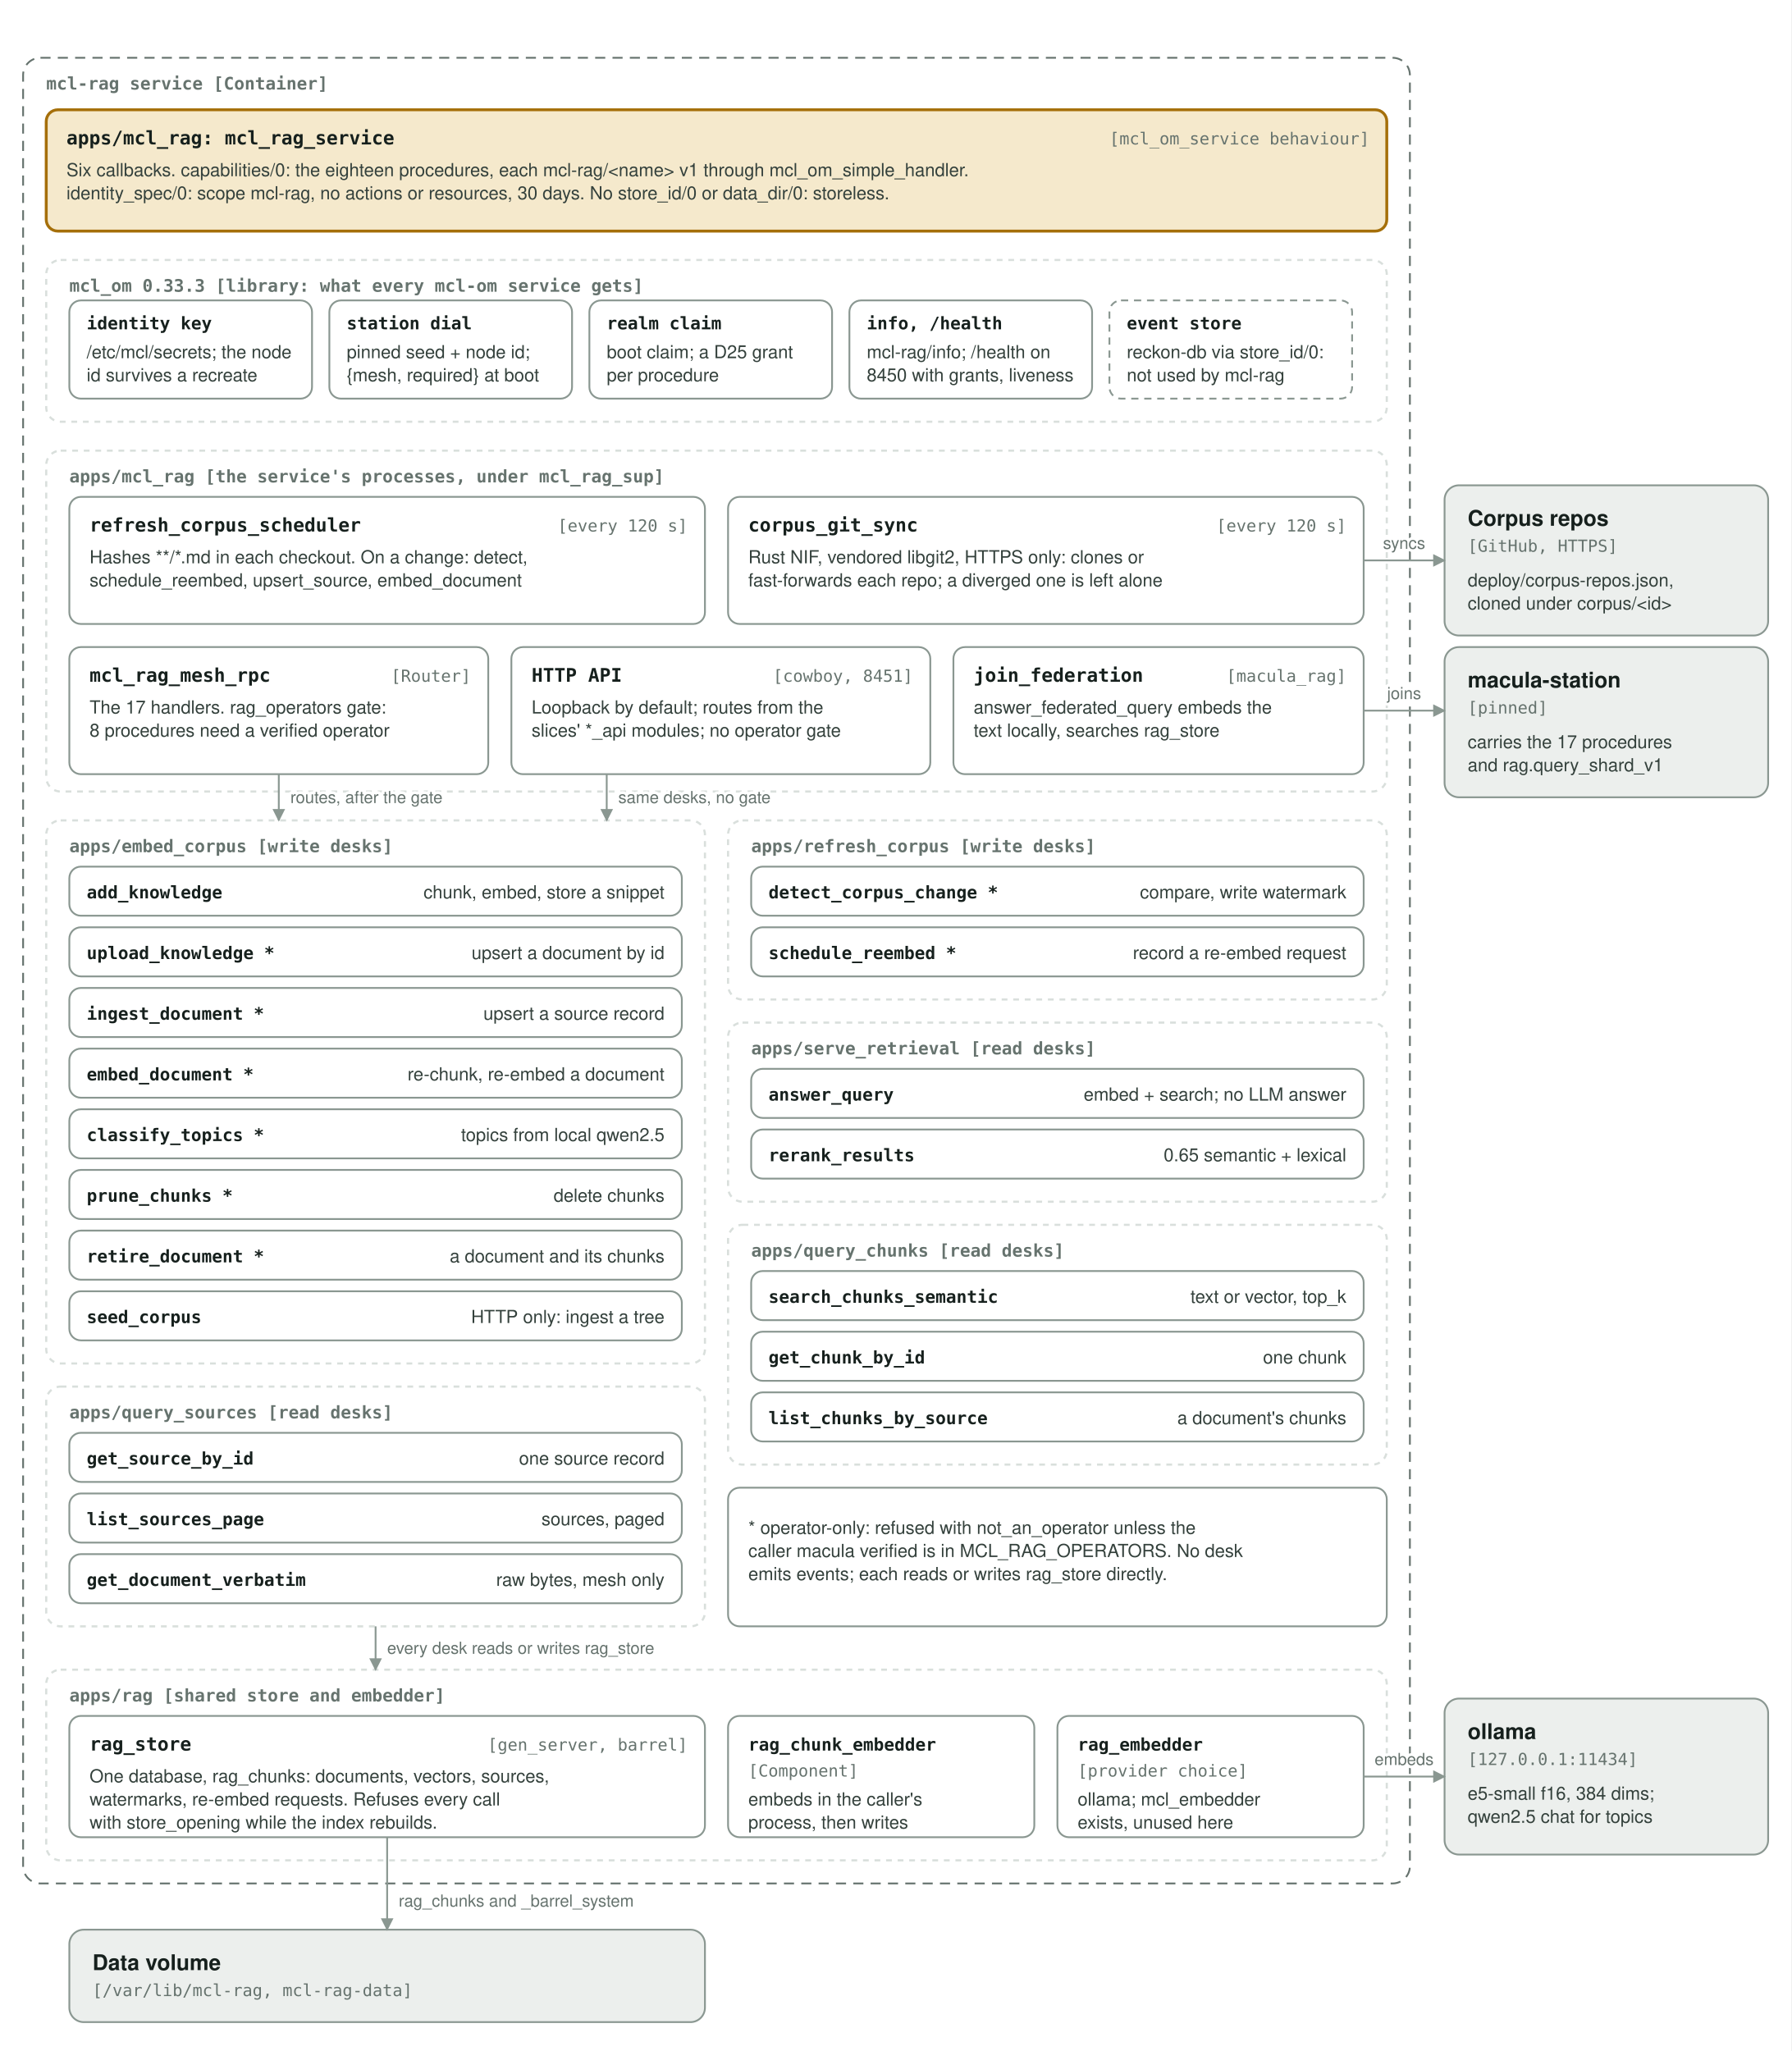
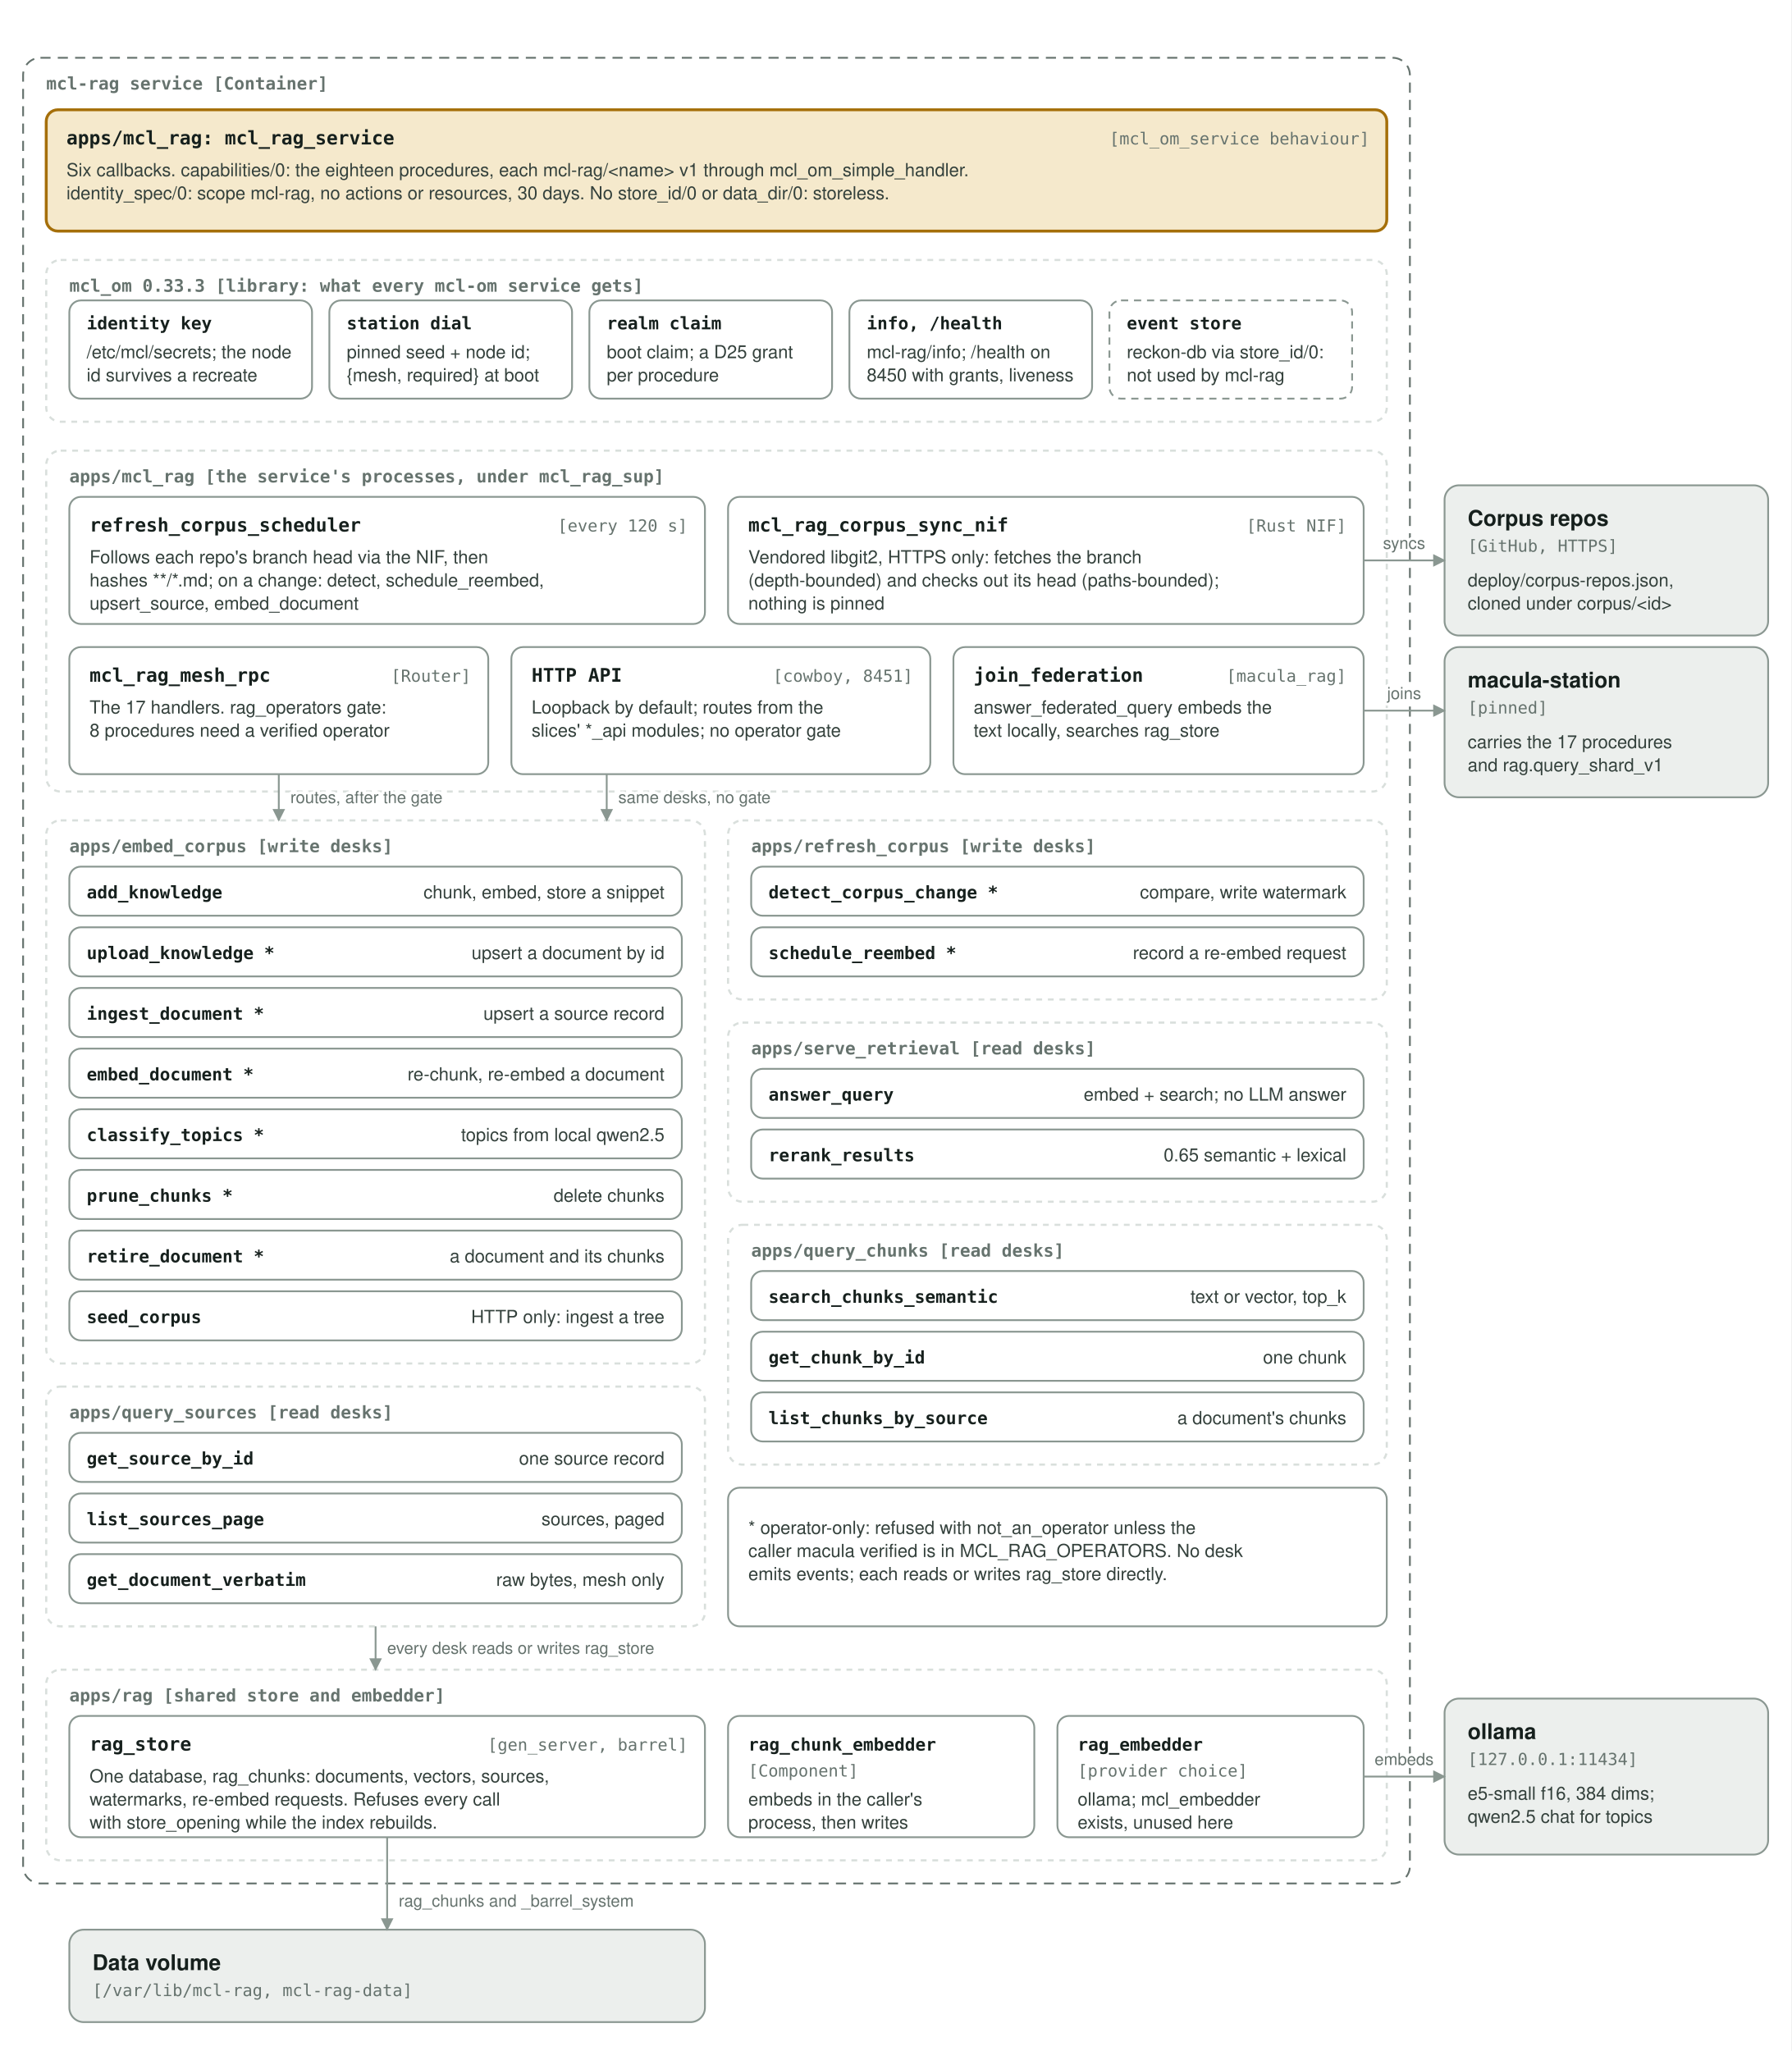
<svg xmlns="http://www.w3.org/2000/svg" viewBox="0 0 1240 1420" role="img" aria-label="mcl-rag components">
  <style>
.t-name { font-family: "Atkinson Hyperlegible", "Segoe UI", system-ui, -apple-system, Helvetica, Arial, sans-serif; font-size: 15px; font-weight: 700; }
.t-desc { font-family: "Atkinson Hyperlegible", "Segoe UI", system-ui, -apple-system, Helvetica, Arial, sans-serif; font-size: 12.5px; }
.t-rel { font-family: "Atkinson Hyperlegible", "Segoe UI", system-ui, -apple-system, Helvetica, Arial, sans-serif; font-size: 11.5px; paint-order: stroke; stroke-width: 4px; stroke-linejoin: round; }
.t-code { font-family: "JetBrains Mono", ui-monospace, Menlo, Consolas, monospace; font-size: 13px; font-weight: 600; }
.t-small { font-size: 12px; }
.t-type { font-family: "JetBrains Mono", ui-monospace, Menlo, Consolas, monospace; font-size: 11.5px; }
.t-bound { font-family: "JetBrains Mono", ui-monospace, Menlo, Consolas, monospace; font-size: 12px; font-weight: 600; }
.edge { fill: none; stroke-width: 1.25; }
.edge-later { fill: none; stroke-width: 1.25; stroke-dasharray: 5 4; }
.bg { fill: #FFFFFF; }
.b-sys { fill: #F5E9CC; stroke: #A56F0A; stroke-width: 2; }
.b-ext { fill: #ECEFED; stroke: #8A9791; stroke-width: 1.25; }
.b-per { fill: #E3EBF2; stroke: #3B5B7A; stroke-width: 1.25; }
.b-cmp { fill: #FFFFFF; stroke: #8A9791; stroke-width: 1.25; }
.b-later { fill: none; stroke: #8A9791; stroke-width: 1.25; stroke-dasharray: 5 4; }
.bound { fill: none; stroke: #66736E; stroke-width: 1.25; stroke-dasharray: 7 5; }
.bound-in { fill: none; stroke: #D9DFDC; stroke-width: 1.5; stroke-dasharray: 4 4; }
.head { fill: #3B5B7A; }
.t-name { fill: #16201D; }
.t-code { fill: #16201D; }
.t-type { fill: #66736E; }
.t-desc { fill: #34413C; }
.t-bound { fill: #66736E; }
.t-rel { fill: #66736E; stroke: #FFFFFF; }
.edge, .edge-later { stroke: #8A9791; }
.arrowhead { fill: #8A9791; }
@media (prefers-color-scheme: dark) {
.bg { fill: #171F1C; }
.b-sys { fill: #3A2E13; stroke: #E3AA3C; stroke-width: 2; }
.b-ext { fill: #1C2421; stroke: #7D8B85; stroke-width: 1.25; }
.b-per { fill: #1D2A36; stroke: #8EB4D8; stroke-width: 1.25; }
.b-cmp { fill: #171F1C; stroke: #7D8B85; stroke-width: 1.25; }
.b-later { fill: none; stroke: #7D8B85; stroke-width: 1.25; stroke-dasharray: 5 4; }
.bound { fill: none; stroke: #93A09A; stroke-width: 1.25; stroke-dasharray: 7 5; }
.bound-in { fill: none; stroke: #2A3431; stroke-width: 1.5; stroke-dasharray: 4 4; }
.head { fill: #8EB4D8; }
.t-name { fill: #E6ECE9; }
.t-code { fill: #E6ECE9; }
.t-type { fill: #93A09A; }
.t-desc { fill: #C3CDC8; }
.t-bound { fill: #93A09A; }
.t-rel { fill: #93A09A; stroke: #171F1C; }
.edge, .edge-later { stroke: #7D8B85; }
.arrowhead { fill: #7D8B85; }
}
</style>
  <defs>
    <marker id="a" viewBox="0 0 10 10" refX="9" refY="5" markerWidth="7" markerHeight="7" orient="auto-start-reverse">
      <path class="arrowhead" d="M0 0L10 5L0 10z" />
    </marker>
  </defs>
  <rect class="bg" x="0" y="0" width="1240" height="1420" />
  <rect class="bound" x="16" y="40" width="960" height="1264" rx="12" />
  <text class="t-bound" x="32" y="62">mcl-rag service [Container]</text>
  <rect class="b-sys" x="32" y="76" width="928" height="84" rx="8" />
  <text class="t-code" x="46" y="100">apps/mcl_rag: mcl_rag_service</text>
  <text class="t-type" x="948" y="100" text-anchor="end">[mcl_om_service behaviour]</text>
  <text class="t-desc" x="46" y="122">Six callbacks. capabilities/0: the eighteen procedures, each mcl-rag/&lt;name&gt; v1 through mcl_om_simple_handler.</text>
  <text class="t-desc" x="46" y="138">identity_spec/0: scope mcl-rag, no actions or resources, 30 days. No store_id/0 or data_dir/0: storeless.</text>
  <rect class="bound-in" x="32" y="180" width="928" height="112" rx="10" />
  <text class="t-bound" x="48" y="202">mcl_om 0.33.3 [library: what every mcl-om service gets]</text>
  <rect class="b-cmp" x="48" y="208" width="168" height="68" rx="8" />
  <text class="t-code t-small" x="60" y="228">identity key</text>
  <text class="t-desc" x="60" y="248">/etc/mcl/secrets; the node</text>
  <text class="t-desc" x="60" y="264">id survives a recreate</text>
  <rect class="b-cmp" x="228" y="208" width="168" height="68" rx="8" />
  <text class="t-code t-small" x="240" y="228">station dial</text>
  <text class="t-desc" x="240" y="248">pinned seed + node id;</text>
  <text class="t-desc" x="240" y="264">{mesh, required} at boot</text>
  <rect class="b-cmp" x="408" y="208" width="168" height="68" rx="8" />
  <text class="t-code t-small" x="420" y="228">realm claim</text>
  <text class="t-desc" x="420" y="248">boot claim; a D25 grant</text>
  <text class="t-desc" x="420" y="264">per procedure</text>
  <rect class="b-cmp" x="588" y="208" width="168" height="68" rx="8" />
  <text class="t-code t-small" x="600" y="228">info, /health</text>
  <text class="t-desc" x="600" y="248">mcl-rag/info; /health on</text>
  <text class="t-desc" x="600" y="264">8450 with grants, liveness</text>
  <rect class="b-later" x="768" y="208" width="168" height="68" rx="8" />
  <text class="t-code t-small" x="780" y="228">event store</text>
  <text class="t-desc" x="780" y="248">reckon-db via store_id/0:</text>
  <text class="t-desc" x="780" y="264">not used by mcl-rag</text>
  <rect class="bound-in" x="32" y="312" width="928" height="236" rx="10" />
  <text class="t-bound" x="48" y="334">apps/mcl_rag [the service's processes, under mcl_rag_sup]</text>
  <rect class="b-cmp" x="48" y="344" width="440" height="88" rx="8" />
  <text class="t-code" x="62" y="368">refresh_corpus_scheduler</text>
  <text class="t-type" x="476" y="368" text-anchor="end">[every 120 s]</text>
-   <text class="t-desc" x="62" y="390">Hashes **/*.md in each checkout. On a change: detect,</text>
-   <text class="t-desc" x="62" y="406">schedule_reembed, upsert_source, embed_document</text>
+   <text class="t-desc" x="62" y="390">Follows each repo's branch head via the NIF, then</text>
+   <text class="t-desc" x="62" y="406">hashes **/*.md; on a change: detect, schedule_reembed,</text>
+   <text class="t-desc" x="62" y="422">upsert_source, embed_document</text>
  <rect class="b-cmp" x="504" y="344" width="440" height="88" rx="8" />
-   <text class="t-code" x="518" y="368">corpus_git_sync</text>
-   <text class="t-type" x="932" y="368" text-anchor="end">[every 120 s]</text>
-   <text class="t-desc" x="518" y="390">Rust NIF, vendored libgit2, HTTPS only: clones or</text>
-   <text class="t-desc" x="518" y="406">fast-forwards each repo; a diverged one is left alone</text>
+   <text class="t-code" x="518" y="368">mcl_rag_corpus_sync_nif</text>
+   <text class="t-type" x="932" y="368" text-anchor="end">[Rust NIF]</text>
+   <text class="t-desc" x="518" y="390">Vendored libgit2, HTTPS only: fetches the branch</text>
+   <text class="t-desc" x="518" y="406">(depth-bounded) and checks out its head (paths-bounded);</text>
+   <text class="t-desc" x="518" y="422">nothing is pinned</text>
  <rect class="b-cmp" x="48" y="448" width="290" height="88" rx="8" />
  <text class="t-code" x="62" y="472">mcl_rag_mesh_rpc</text>
  <text class="t-type" x="326" y="472" text-anchor="end">[Router]</text>
  <text class="t-desc" x="62" y="494">The 17 handlers. rag_operators gate:</text>
  <text class="t-desc" x="62" y="510">8 procedures need a verified operator</text>
  <rect class="b-cmp" x="354" y="448" width="290" height="88" rx="8" />
  <text class="t-code" x="368" y="472">HTTP API</text>
  <text class="t-type" x="632" y="472" text-anchor="end">[cowboy, 8451]</text>
  <text class="t-desc" x="368" y="494">Loopback by default; routes from the</text>
  <text class="t-desc" x="368" y="510">slices' *_api modules; no operator gate</text>
  <rect class="b-cmp" x="660" y="448" width="284" height="88" rx="8" />
  <text class="t-code" x="674" y="472">join_federation</text>
  <text class="t-type" x="932" y="472" text-anchor="end">[macula_rag]</text>
  <text class="t-desc" x="674" y="494">answer_federated_query embeds the</text>
  <text class="t-desc" x="674" y="510">text locally, searches rag_store</text>
  <rect class="bound-in" x="32" y="568" width="456" height="376" rx="10" />
  <text class="t-bound" x="48" y="590">apps/embed_corpus [write desks]</text>
  <rect class="b-cmp" x="48" y="600" width="424" height="34" rx="8" />
  <text class="t-code t-small" x="60" y="622">add_knowledge</text>
  <text class="t-desc" x="460" y="622" text-anchor="end">chunk, embed, store a snippet</text>
  <rect class="b-cmp" x="48" y="642" width="424" height="34" rx="8" />
  <text class="t-code t-small" x="60" y="664">upload_knowledge *</text>
  <text class="t-desc" x="460" y="664" text-anchor="end">upsert a document by id</text>
  <rect class="b-cmp" x="48" y="684" width="424" height="34" rx="8" />
  <text class="t-code t-small" x="60" y="706">ingest_document *</text>
  <text class="t-desc" x="460" y="706" text-anchor="end">upsert a source record</text>
  <rect class="b-cmp" x="48" y="726" width="424" height="34" rx="8" />
  <text class="t-code t-small" x="60" y="748">embed_document *</text>
  <text class="t-desc" x="460" y="748" text-anchor="end">re-chunk, re-embed a document</text>
  <rect class="b-cmp" x="48" y="768" width="424" height="34" rx="8" />
  <text class="t-code t-small" x="60" y="790">classify_topics *</text>
  <text class="t-desc" x="460" y="790" text-anchor="end">topics from local qwen2.5</text>
  <rect class="b-cmp" x="48" y="810" width="424" height="34" rx="8" />
  <text class="t-code t-small" x="60" y="832">prune_chunks *</text>
  <text class="t-desc" x="460" y="832" text-anchor="end">delete chunks</text>
  <rect class="b-cmp" x="48" y="852" width="424" height="34" rx="8" />
  <text class="t-code t-small" x="60" y="874">retire_document *</text>
  <text class="t-desc" x="460" y="874" text-anchor="end">a document and its chunks</text>
  <rect class="b-cmp" x="48" y="894" width="424" height="34" rx="8" />
  <text class="t-code t-small" x="60" y="916">seed_corpus</text>
  <text class="t-desc" x="460" y="916" text-anchor="end">HTTP only: ingest a tree</text>
  <rect class="bound-in" x="32" y="960" width="456" height="166" rx="10" />
  <text class="t-bound" x="48" y="982">apps/query_sources [read desks]</text>
  <rect class="b-cmp" x="48" y="992" width="424" height="34" rx="8" />
  <text class="t-code t-small" x="60" y="1014">get_source_by_id</text>
  <text class="t-desc" x="460" y="1014" text-anchor="end">one source record</text>
  <rect class="b-cmp" x="48" y="1034" width="424" height="34" rx="8" />
  <text class="t-code t-small" x="60" y="1056">list_sources_page</text>
  <text class="t-desc" x="460" y="1056" text-anchor="end">sources, paged</text>
  <rect class="b-cmp" x="48" y="1076" width="424" height="34" rx="8" />
  <text class="t-code t-small" x="60" y="1098">get_document_verbatim</text>
  <text class="t-desc" x="460" y="1098" text-anchor="end">raw bytes, mesh only</text>
  <rect class="bound-in" x="504" y="568" width="456" height="124" rx="10" />
  <text class="t-bound" x="520" y="590">apps/refresh_corpus [write desks]</text>
  <rect class="b-cmp" x="520" y="600" width="424" height="34" rx="8" />
  <text class="t-code t-small" x="532" y="622">detect_corpus_change *</text>
  <text class="t-desc" x="932" y="622" text-anchor="end">compare, write watermark</text>
  <rect class="b-cmp" x="520" y="642" width="424" height="34" rx="8" />
  <text class="t-code t-small" x="532" y="664">schedule_reembed *</text>
  <text class="t-desc" x="932" y="664" text-anchor="end">record a re-embed request</text>
  <rect class="bound-in" x="504" y="708" width="456" height="124" rx="10" />
  <text class="t-bound" x="520" y="730">apps/serve_retrieval [read desks]</text>
  <rect class="b-cmp" x="520" y="740" width="424" height="34" rx="8" />
  <text class="t-code t-small" x="532" y="762">answer_query</text>
  <text class="t-desc" x="932" y="762" text-anchor="end">embed + search; no LLM answer</text>
  <rect class="b-cmp" x="520" y="782" width="424" height="34" rx="8" />
  <text class="t-code t-small" x="532" y="804">rerank_results</text>
  <text class="t-desc" x="932" y="804" text-anchor="end">0.65 semantic + lexical</text>
  <rect class="bound-in" x="504" y="848" width="456" height="166" rx="10" />
  <text class="t-bound" x="520" y="870">apps/query_chunks [read desks]</text>
  <rect class="b-cmp" x="520" y="880" width="424" height="34" rx="8" />
  <text class="t-code t-small" x="532" y="902">search_chunks_semantic</text>
  <text class="t-desc" x="932" y="902" text-anchor="end">text or vector, top_k</text>
  <rect class="b-cmp" x="520" y="922" width="424" height="34" rx="8" />
  <text class="t-code t-small" x="532" y="944">get_chunk_by_id</text>
  <text class="t-desc" x="932" y="944" text-anchor="end">one chunk</text>
  <rect class="b-cmp" x="520" y="964" width="424" height="34" rx="8" />
  <text class="t-code t-small" x="532" y="986">list_chunks_by_source</text>
  <text class="t-desc" x="932" y="986" text-anchor="end">a document's chunks</text>
  <rect class="b-cmp" x="504" y="1030" width="456" height="96" rx="8" />
  <text class="t-desc" x="518" y="1062">* operator-only: refused with not_an_operator unless the</text>
  <text class="t-desc" x="518" y="1078">caller macula verified is in MCL_RAG_OPERATORS. No desk</text>
  <text class="t-desc" x="518" y="1094">emits events; each reads or writes rag_store directly.</text>
  <rect class="bound-in" x="32" y="1156" width="928" height="132" rx="10" />
  <text class="t-bound" x="48" y="1178">apps/rag [shared store and embedder]</text>
  <rect class="b-cmp" x="48" y="1188" width="440" height="84" rx="8" />
  <text class="t-code" x="62" y="1212">rag_store</text>
  <text class="t-type" x="476" y="1212" text-anchor="end">[gen_server, barrel]</text>
  <text class="t-desc" x="62" y="1234">One database, rag_chunks: documents, vectors, sources,</text>
  <text class="t-desc" x="62" y="1250">watermarks, re-embed requests. Refuses every call</text>
  <text class="t-desc" x="62" y="1266">with store_opening while the index rebuilds.</text>
  <rect class="b-cmp" x="504" y="1188" width="212" height="84" rx="8" />
  <text class="t-code t-small" x="518" y="1212">rag_chunk_embedder</text>
  <text class="t-type" x="518" y="1230">[Component]</text>
  <text class="t-desc" x="518" y="1250">embeds in the caller's</text>
  <text class="t-desc" x="518" y="1266">process, then writes</text>
  <rect class="b-cmp" x="732" y="1188" width="212" height="84" rx="8" />
  <text class="t-code t-small" x="746" y="1212">rag_embedder</text>
  <text class="t-type" x="746" y="1230">[provider choice]</text>
  <text class="t-desc" x="746" y="1250">ollama; mcl_embedder</text>
  <text class="t-desc" x="746" y="1266">exists, unused here</text>
  <rect class="b-ext" x="1000" y="336" width="224" height="104" rx="10" />
  <text class="t-name" x="1016" y="364">Corpus repos</text>
  <text class="t-type" x="1016" y="382">[GitHub, HTTPS]</text>
  <text class="t-desc" x="1016" y="406">deploy/corpus-repos.json,</text>
  <text class="t-desc" x="1016" y="422">cloned under corpus/&lt;id&gt;</text>
  <rect class="b-ext" x="1000" y="448" width="224" height="104" rx="10" />
  <text class="t-name" x="1016" y="476">macula-station</text>
  <text class="t-type" x="1016" y="494">[pinned]</text>
  <text class="t-desc" x="1016" y="518">carries the 17 procedures</text>
  <text class="t-desc" x="1016" y="534">and rag.query_shard_v1</text>
  <rect class="b-ext" x="1000" y="1176" width="224" height="108" rx="10" />
  <text class="t-name" x="1016" y="1204">ollama</text>
  <text class="t-type" x="1016" y="1222">[127.0.0.1:11434]</text>
  <text class="t-desc" x="1016" y="1246">e5-small f16, 384 dims;</text>
  <text class="t-desc" x="1016" y="1262">qwen2.5 chat for topics</text>
  <rect class="b-ext" x="48" y="1336" width="440" height="64" rx="10" />
  <text class="t-name" x="64" y="1364">Data volume</text>
  <text class="t-type" x="64" y="1382">[/var/lib/mcl-rag, mcl-rag-data]</text>
  <path class="edge" d="M944 388H1000" marker-end="url(#a)" />
  <text class="t-rel" x="972" y="380" text-anchor="middle">syncs</text>
  <path class="edge" d="M944 492H1000" marker-end="url(#a)" />
  <text class="t-rel" x="972" y="484" text-anchor="middle">joins</text>
  <path class="edge" d="M193 536V568" marker-end="url(#a)" />
  <text class="t-rel" x="201" y="556">routes, after the gate</text>
  <path class="edge" d="M420 536V568" marker-end="url(#a)" />
  <text class="t-rel" x="428" y="556">same desks, no gate</text>
  <path class="edge" d="M260 1126V1156" marker-end="url(#a)" />
  <text class="t-rel" x="268" y="1145">every desk reads or writes rag_store</text>
  <path class="edge" d="M944 1230H1000" marker-end="url(#a)" />
  <text class="t-rel" x="972" y="1222" text-anchor="middle">embeds</text>
  <path class="edge" d="M268 1272V1336" marker-end="url(#a)" />
  <text class="t-rel" x="276" y="1320">rag_chunks and _barrel_system</text>
</svg>
